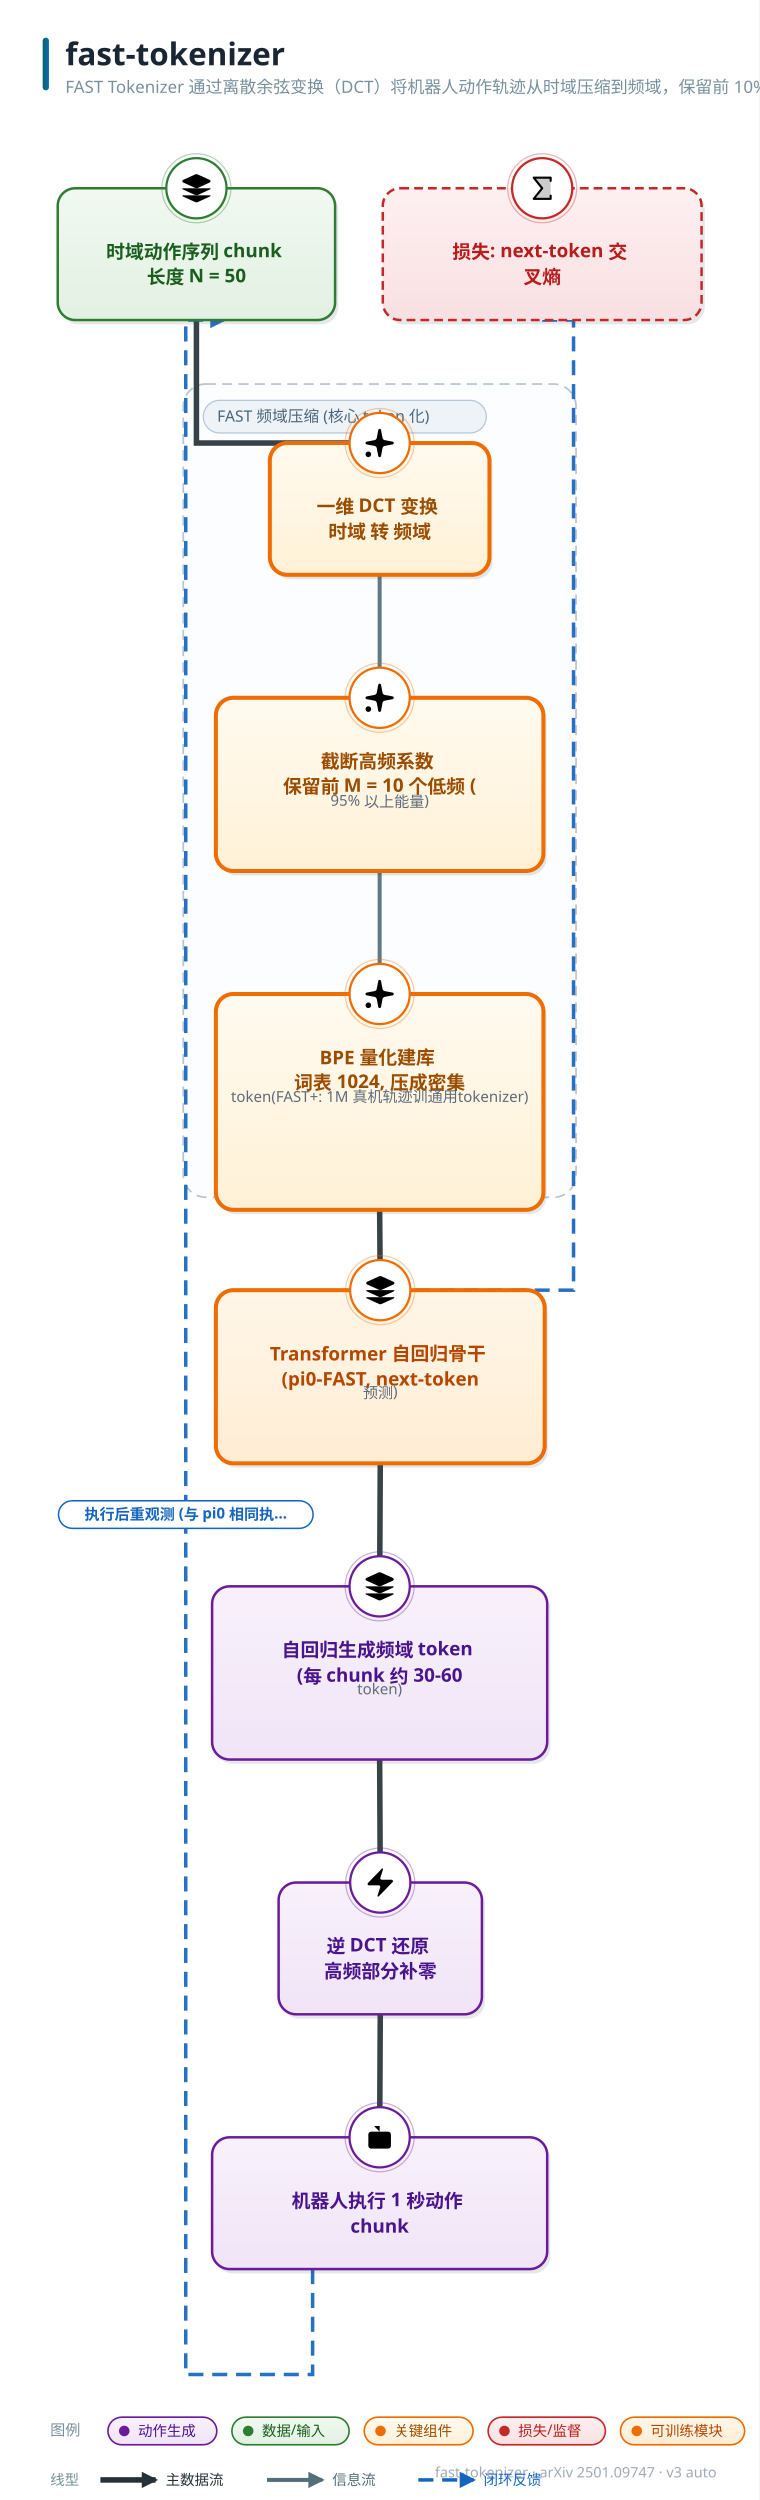
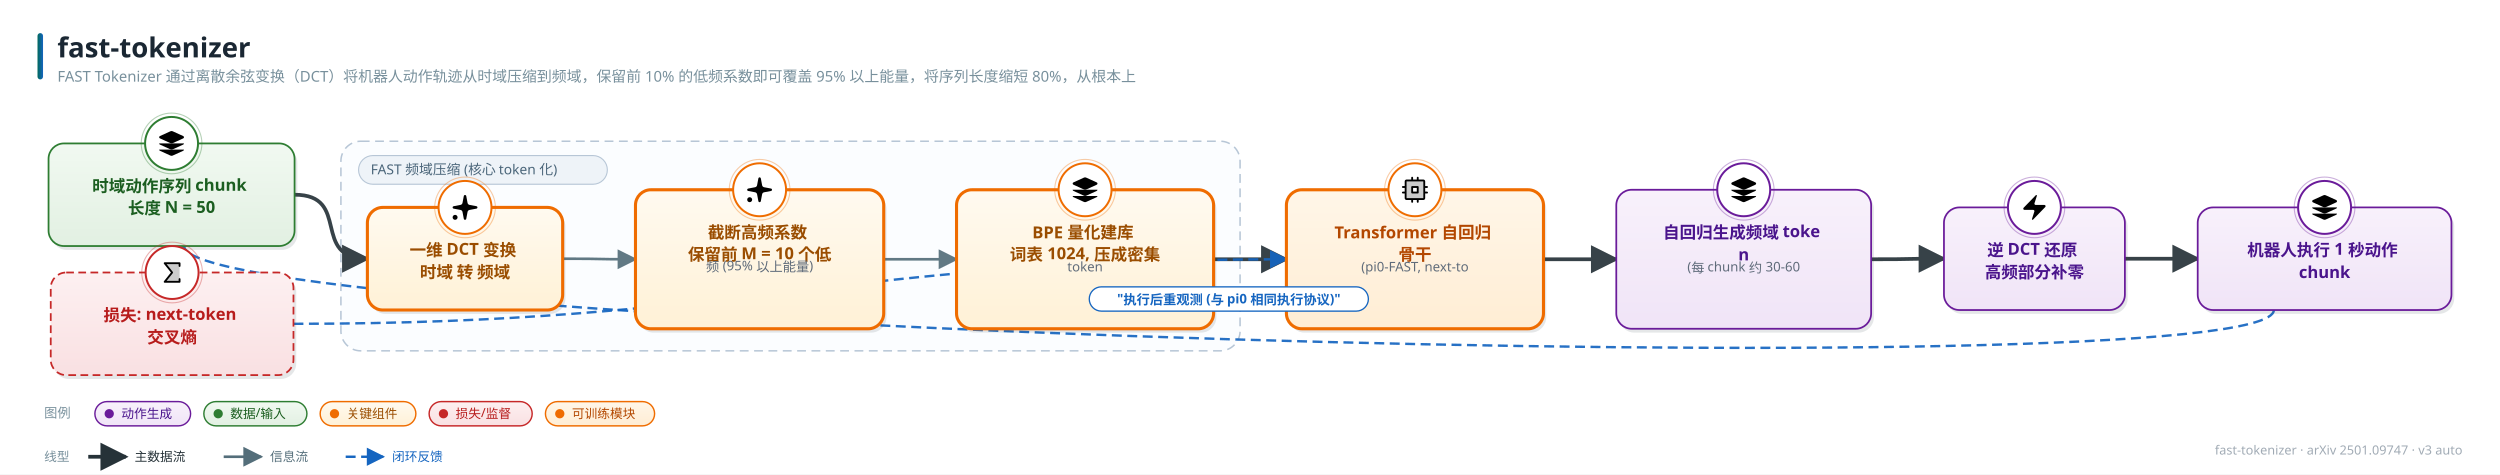
- <svg xmlns="http://www.w3.org/2000/svg" width="605" height="1992" viewBox="0 0 605 1992" font-family="'PingFang SC','Hiragino Sans GB','Microsoft YaHei','Segoe UI',sans-serif">
+ <svg xmlns="http://www.w3.org/2000/svg" width="2266" height="430" viewBox="0 0 2266 430" font-family="'PingFang SC','Hiragino Sans GB','Microsoft YaHei','Segoe UI',sans-serif">
  <style>text{font-family:'PingFang SC','Hiragino Sans GB','Microsoft YaHei','Segoe UI',sans-serif;} .lbl{font-weight:700;}</style>
  <defs>
    <linearGradient id="g-data" x1="0" y1="0" x2="0" y2="1">
      <stop offset="0" stop-color="#f1f9f1" />
      <stop offset="1" stop-color="#e2f0e2" />
    </linearGradient>
    <linearGradient id="g-frozen" x1="0" y1="0" x2="0" y2="1">
      <stop offset="0" stop-color="#f0f7fe" />
      <stop offset="1" stop-color="#dcecfb" />
    </linearGradient>
    <linearGradient id="g-train" x1="0" y1="0" x2="0" y2="1">
      <stop offset="0" stop-color="#fff6e8" />
      <stop offset="1" stop-color="#ffedd4" />
    </linearGradient>
    <linearGradient id="g-loss" x1="0" y1="0" x2="0" y2="1">
      <stop offset="0" stop-color="#fdf0f1" />
      <stop offset="1" stop-color="#f9e0e2" />
    </linearGradient>
    <linearGradient id="g-act" x1="0" y1="0" x2="0" y2="1">
      <stop offset="0" stop-color="#f8f1fb" />
      <stop offset="1" stop-color="#f0e4f7" />
    </linearGradient>
    <linearGradient id="g-loop" x1="0" y1="0" x2="0" y2="1">
      <stop offset="0" stop-color="#f2f5f7" />
      <stop offset="1" stop-color="#e6ebee" />
    </linearGradient>
    <linearGradient id="g-env" x1="0" y1="0" x2="0" y2="1">
      <stop offset="0" stop-color="#eef8f6" />
      <stop offset="1" stop-color="#dcf0ec" />
    </linearGradient>
    <linearGradient id="g-mem" x1="0" y1="0" x2="0" y2="1">
      <stop offset="0" stop-color="#fffef0" />
      <stop offset="1" stop-color="#fdf6d8" />
    </linearGradient>
    <linearGradient id="g-reward" x1="0" y1="0" x2="0" y2="1">
      <stop offset="0" stop-color="#fdf2f7" />
      <stop offset="1" stop-color="#f9e2ed" />
    </linearGradient>
    <linearGradient id="g-key" x1="0" y1="0" x2="0" y2="1">
      <stop offset="0" stop-color="#fffaf0" />
      <stop offset="1" stop-color="#fff1d6" />
    </linearGradient>
    <linearGradient id="g-title" x1="0" y1="0" x2="1" y2="0">
      <stop offset="0" stop-color="#00695c" />
      <stop offset="1" stop-color="#1565c0" />
    </linearGradient>
-     <marker id="arr-main" viewBox="0 0 10 10" refX="8.5" refY="5" markerWidth="13" markerHeight="13" markerUnits="userSpaceOnUse" orient="auto-start-reverse">
+     <marker id="arr-main" viewBox="0 0 10 10" refX="9" refY="5" markerWidth="7.5" markerHeight="7.5" orient="auto-start-reverse">
      <path d="M0 0 L10 5 L0 10 z" fill="#546e7a" />
    </marker>
-     <marker id="arr-thick" viewBox="0 0 10 10" refX="8.5" refY="5" markerWidth="13" markerHeight="13" markerUnits="userSpaceOnUse" orient="auto-start-reverse">
+     <marker id="arr-thick" viewBox="0 0 10 10" refX="9" refY="5" markerWidth="7.5" markerHeight="7.5" orient="auto-start-reverse">
      <path d="M0 0 L10 5 L0 10 z" fill="#263238" />
    </marker>
-     <marker id="arr-thin" viewBox="0 0 10 10" refX="8.5" refY="5" markerWidth="13" markerHeight="13" markerUnits="userSpaceOnUse" orient="auto-start-reverse">
+     <marker id="arr-thin" viewBox="0 0 10 10" refX="9" refY="5" markerWidth="7.5" markerHeight="7.5" orient="auto-start-reverse">
      <path d="M0 0 L10 5 L0 10 z" fill="#9fb0bb" />
    </marker>
-     <marker id="arr-fb" viewBox="0 0 10 10" refX="8.5" refY="5" markerWidth="13" markerHeight="13" markerUnits="userSpaceOnUse" orient="auto-start-reverse">
+     <marker id="arr-fb" viewBox="0 0 10 10" refX="9" refY="5" markerWidth="7.5" markerHeight="7.5" orient="auto-start-reverse">
      <path d="M0 0 L10 5 L0 10 z" fill="#1565c0" />
    </marker>
-     <marker id="arr-loss" viewBox="0 0 10 10" refX="8.5" refY="5" markerWidth="13" markerHeight="13" markerUnits="userSpaceOnUse" orient="auto-start-reverse">
+     <marker id="arr-loss" viewBox="0 0 10 10" refX="9" refY="5" markerWidth="7.5" markerHeight="7.5" orient="auto-start-reverse">
      <path d="M0 0 L10 5 L0 10 z" fill="#c62828" />
    </marker>
  </defs>
-   <rect width="605" height="1992" fill="#ffffff" />
+   <rect width="2266" height="430" fill="#ffffff" />
  <rect x="34" y="30" width="5" height="42" rx="2.5" fill="url(#g-title)" />
  <text x="52" y="52" font-size="25" font-weight="800" fill="#1a2733">fast-tokenizer</text>
  <text x="52" y="74" font-size="13.5" fill="#78909c">FAST Tokenizer 通过离散余弦变换（DCT）将机器人动作轨迹从时域压缩到频域，保留前 10% 的低频系数即可覆盖 95% 以上能量，将序列长度缩短 80%，从根本上</text>
-   <text x="571" y="1974" font-size="11.5" fill="#a0aab4" text-anchor="end">fast-tokenizer · arXiv 2501.09747 · v3 auto</text>
-   <rect x="146" y="306" width="313" height="648" rx="18" fill="#fbfdff" stroke="#b7c6d6" stroke-width="1.4" stroke-dasharray="8 5" />
-   <rect x="162" y="319" width="225.5" height="26" rx="13" fill="#eef3f8" stroke="#b7c6d6" />
-   <text x="173" y="336" font-size="12.5" fill="#4a6579">FAST 频域压缩 (核心 token 化)</text>
-   <path d="M 156.5 255.0 L 156.5 353.0 L 302.5 353.0" fill="none" stroke="#263238" stroke-width="4.4" marker-end="url(#arr-thick)" opacity="0.92" />
-   <path d="M 302.5 458.0 L 302.5 556.0" fill="none" stroke="#546e7a" stroke-width="3.2" marker-end="url(#arr-main)" opacity="0.92" />
-   <path d="M 302.5 694.0 L 302.5 792.0" fill="none" stroke="#546e7a" stroke-width="3.2" marker-end="url(#arr-main)" opacity="0.92" />
-   <path d="M 302.5 964.0 L 303.0 1028.0" fill="none" stroke="#263238" stroke-width="4.4" marker-end="url(#arr-thick)" opacity="0.92" />
-   <path d="M 432.0 255.0 L 457.0 255.0 L 457.0 1028.0 L 303.0 1028.0" fill="none" stroke="#1565c0" stroke-width="2.8" stroke-dasharray="12 7" marker-end="url(#arr-fb)" opacity="0.92" />
-   <path d="M 303.0 1166.0 L 302.5 1264.0" fill="none" stroke="#263238" stroke-width="4.4" marker-end="url(#arr-thick)" opacity="0.92" />
-   <path d="M 302.5 1402.0 L 303.0 1500.0" fill="none" stroke="#263238" stroke-width="4.4" marker-end="url(#arr-thick)" opacity="0.92" />
-   <path d="M 303.0 1605.0 L 302.5 1703.0" fill="none" stroke="#263238" stroke-width="4.4" marker-end="url(#arr-thick)" opacity="0.92" />
-   <path d="M 249.1 1808.0 L 249.1 1892.0 L 148.0 1892.0 L 148.0 255.0 L 178.6 255.0" fill="none" stroke="#1565c0" stroke-width="2.8" stroke-dasharray="12 7" marker-end="url(#arr-fb)" opacity="0.92" />
-   <rect x="48.5" y="153.5" width="221" height="105" rx="14" fill="#37474f" opacity="0.13" />
-   <rect x="46" y="150" width="221" height="105" rx="14" fill="url(#g-data)" stroke="#2e7d32" stroke-width="2.0" />
-   <circle cx="156.5" cy="150" r="24" fill="#ffffff" stroke="#2e7d32" stroke-width="1.8" />
-   <circle cx="156.5" cy="150" r="27.5" fill="none" stroke="#2e7d32" stroke-width="1" opacity="0.35" />
-   <g transform="translate(143.0,136.5) scale(1.125)">
-     <path d="M12.83 2.18a2 2 0 0 0-1.66 0L2.6 6.08a1 1 0 0 0 0 1.83l8.58 3.91a2 2 0 0 0 1.66 0l8.58-3.9a1 1 0 0 0 0-1.83z" />
-     <path d="M2 12a1 1 0 0 0 .58.91l8.6 3.91a2 2 0 0 0 1.65 0l8.58-3.9A1 1 0 0 0 22 12" />
-     <path d="M2 17a1 1 0 0 0 .58.91l8.6 3.91a2 2 0 0 0 1.65 0l8.58-3.9A1 1 0 0 0 22 17" />
-   </g>
-   <text x="156.5" y="206" font-size="15" class="lbl" fill="#1b5e20" text-anchor="middle">
-     <tspan x="156.5" dy="0">时域动作序列 chunk</tspan>
-     <tspan x="156.5" dy="20">长度 N = 50</tspan>
-   </text>
-   <rect x="217.5" y="356.5" width="175" height="105" rx="14" fill="#37474f" opacity="0.13" />
-   <rect x="215" y="353" width="175" height="105" rx="14" fill="url(#g-key)" stroke="#ef6c00" stroke-width="3.2" />
-   <circle cx="302.5" cy="353" r="24" fill="#ffffff" stroke="#ef6c00" stroke-width="1.8" />
-   <circle cx="302.5" cy="353" r="27.5" fill="none" stroke="#ef6c00" stroke-width="1" opacity="0.35" />
-   <g transform="translate(289.0,339.5) scale(1.125)">
+   <text x="2232" y="412" font-size="11.5" fill="#a0aab4" text-anchor="end">fast-tokenizer · arXiv 2501.09747 · v3 auto</text>
+   <rect x="309" y="128" width="815" height="190" rx="18" fill="#fbfdff" stroke="#b7c6d6" stroke-width="1.4" stroke-dasharray="8 5" />
+   <rect x="325" y="141" width="225.5" height="26" rx="13" fill="#eef3f8" stroke="#b7c6d6" />
+   <text x="336" y="158" font-size="12.5" fill="#4a6579">FAST 频域压缩 (核心 token 化)</text>
+   <path d="M 267.0 176.5 C 319.1 176.5, 280.9 234.5, 333.0 234.5" fill="none" stroke="#263238" stroke-width="3.4" marker-end="url(#arr-thick)" opacity="0.92" />
+   <path d="M 510.0 234.5 C 556.0 234.5, 530.0 235.0, 576.0 235.0" fill="none" stroke="#546e7a" stroke-width="2.4" marker-end="url(#arr-main)" opacity="0.92" />
+   <path d="M 801.0 235.0 C 847.0 235.0, 821.0 235.0, 867.0 235.0" fill="none" stroke="#546e7a" stroke-width="2.4" marker-end="url(#arr-main)" opacity="0.92" />
+   <path d="M 1100.0 235.0 C 1146.0 235.0, 1120.0 235.0, 1166.0 235.0" fill="none" stroke="#263238" stroke-width="3.4" marker-end="url(#arr-thick)" opacity="0.92" />
+   <path d="M 266.0 293.5 C 668.6 293.5, 763.4 235.0, 1166.0 235.0" fill="none" stroke="#1565c0" stroke-width="2.2" stroke-dasharray="9 5" marker-end="url(#arr-fb)" opacity="0.92" />
+   <path d="M 1399.0 235.0 C 1445.0 235.0, 1419.0 235.0, 1465.0 235.0" fill="none" stroke="#263238" stroke-width="3.4" marker-end="url(#arr-thick)" opacity="0.92" />
+   <path d="M 1696.0 235.0 C 1742.0 235.0, 1716.0 234.5, 1762.0 234.5" fill="none" stroke="#263238" stroke-width="3.4" marker-end="url(#arr-thick)" opacity="0.92" />
+   <path d="M 1926.0 234.5 C 1972.0 234.5, 1946.0 234.5, 1992.0 234.5" fill="none" stroke="#263238" stroke-width="3.4" marker-end="url(#arr-thick)" opacity="0.92" />
+   <path d="M 2061.0 281.0 C 2061.0 355.0, 166.7 297.0, 166.7 223.0" fill="none" stroke="#1565c0" stroke-width="2.2" stroke-dasharray="9 5" marker-end="url(#arr-fb)" opacity="0.92" />
+   <rect x="46.5" y="133.5" width="223" height="93" rx="14" fill="#37474f" opacity="0.13" />
+   <rect x="44" y="130" width="223" height="93" rx="14" fill="url(#g-data)" stroke="#2e7d32" stroke-width="1.6" />
+   <circle cx="155.5" cy="130" r="24" fill="#ffffff" stroke="#2e7d32" stroke-width="1.8" />
+   <circle cx="155.5" cy="130" r="27.5" fill="none" stroke="#2e7d32" stroke-width="1" opacity="0.35" />
+   <g transform="translate(142.0,116.5) scale(1.125)">
+     <path d="M12.83 2.18a2 2 0 0 0-1.66 0L2.6 6.08a1 1 0 0 0 0 1.83l8.58 3.91a2 2 0 0 0 1.66 0l8.58-3.9a1 1 0 0 0 0-1.83z" />
+     <path d="M2 12a1 1 0 0 0 .58.91l8.6 3.91a2 2 0 0 0 1.65 0l8.58-3.9A1 1 0 0 0 22 12" />
+     <path d="M2 17a1 1 0 0 0 .58.91l8.6 3.91a2 2 0 0 0 1.65 0l8.58-3.9A1 1 0 0 0 22 17" />
+   </g>
+   <text x="155.5" y="174" font-size="15" class="lbl" fill="#1b5e20" text-anchor="middle">
+     <tspan x="155.5" dy="0">时域动作序列 chunk</tspan>
+     <tspan x="155.5" dy="20">长度 N = 50</tspan>
+   </text>
+   <rect x="335.5" y="191.5" width="177" height="93" rx="14" fill="#37474f" opacity="0.13" />
+   <rect x="333" y="188" width="177" height="93" rx="14" fill="url(#g-key)" stroke="#ef6c00" stroke-width="2.8" />
+   <circle cx="421.5" cy="188" r="24" fill="#ffffff" stroke="#ef6c00" stroke-width="1.8" />
+   <circle cx="421.5" cy="188" r="27.5" fill="none" stroke="#ef6c00" stroke-width="1" opacity="0.35" />
+   <g transform="translate(408.0,174.5) scale(1.125)">
    <path d="M11.017 2.814a1 1 0 0 1 1.966 0l1.051 5.558a2 2 0 0 0 1.594 1.594l5.558 1.051a1 1 0 0 1 0 1.966l-5.558 1.051a2 2 0 0 0-1.594 1.594l-1.051 5.558a1 1 0 0 1-1.966 0l-1.051-5.558a2 2 0 0 0-1.594-1.594l-5.558-1.051a1 1 0 0 1 0-1.966l5.558-1.051a2 2 0 0 0 1.594-1.594z" />
    <path d="M20 2v4" />
    <path d="M22 4h-4" />
    <circle cx="4" cy="20" r="2" />
  </g>
-   <text x="302.5" y="409" font-size="15" class="lbl" fill="#9a4d00" text-anchor="middle">
-     <tspan x="302.5" dy="0">一维 DCT 变换</tspan>
-     <tspan x="302.5" dy="20">时域 转 频域</tspan>
-   </text>
-   <rect x="174.5" y="559.5" width="261" height="138" rx="14" fill="#37474f" opacity="0.13" />
-   <rect x="172" y="556" width="261" height="138" rx="14" fill="url(#g-key)" stroke="#ef6c00" stroke-width="3.2" />
-   <circle cx="302.5" cy="556" r="24" fill="#ffffff" stroke="#ef6c00" stroke-width="1.8" />
-   <circle cx="302.5" cy="556" r="27.5" fill="none" stroke="#ef6c00" stroke-width="1" opacity="0.35" />
-   <g transform="translate(289.0,542.5) scale(1.125)">
+   <text x="421.5" y="232" font-size="15" class="lbl" fill="#9a4d00" text-anchor="middle">
+     <tspan x="421.5" dy="0">一维 DCT 变换</tspan>
+     <tspan x="421.5" dy="20">时域 转 频域</tspan>
+   </text>
+   <rect x="578.5" y="175.5" width="225" height="126" rx="14" fill="#37474f" opacity="0.13" />
+   <rect x="576" y="172" width="225" height="126" rx="14" fill="url(#g-key)" stroke="#ef6c00" stroke-width="2.8" />
+   <circle cx="688.5" cy="172" r="24" fill="#ffffff" stroke="#ef6c00" stroke-width="1.8" />
+   <circle cx="688.5" cy="172" r="27.5" fill="none" stroke="#ef6c00" stroke-width="1" opacity="0.35" />
+   <g transform="translate(675.0,158.5) scale(1.125)">
    <path d="M11.017 2.814a1 1 0 0 1 1.966 0l1.051 5.558a2 2 0 0 0 1.594 1.594l5.558 1.051a1 1 0 0 1 0 1.966l-5.558 1.051a2 2 0 0 0-1.594 1.594l-1.051 5.558a1 1 0 0 1-1.966 0l-1.051-5.558a2 2 0 0 0-1.594-1.594l-5.558-1.051a1 1 0 0 1 0-1.966l5.558-1.051a2 2 0 0 0 1.594-1.594z" />
    <path d="M20 2v4" />
    <path d="M22 4h-4" />
    <circle cx="4" cy="20" r="2" />
  </g>
-   <text x="302.5" y="612" font-size="15" class="lbl" fill="#9a4d00" text-anchor="middle">
-     <tspan x="302.5" dy="0">截断高频系数</tspan>
-     <tspan x="302.5" dy="20">保留前 M = 10 个低频 (</tspan>
-   </text>
-   <text x="302.5" y="642" font-size="12" fill="#5f6b7a" text-anchor="middle">95% 以上能量)</text>
-   <rect x="174.5" y="795.5" width="261" height="172" rx="14" fill="#37474f" opacity="0.13" />
-   <rect x="172" y="792" width="261" height="172" rx="14" fill="url(#g-key)" stroke="#ef6c00" stroke-width="3.2" />
-   <circle cx="302.5" cy="792" r="24" fill="#ffffff" stroke="#ef6c00" stroke-width="1.8" />
-   <circle cx="302.5" cy="792" r="27.5" fill="none" stroke="#ef6c00" stroke-width="1" opacity="0.35" />
-   <g transform="translate(289.0,778.5) scale(1.125)">
-     <path d="M11.017 2.814a1 1 0 0 1 1.966 0l1.051 5.558a2 2 0 0 0 1.594 1.594l5.558 1.051a1 1 0 0 1 0 1.966l-5.558 1.051a2 2 0 0 0-1.594 1.594l-1.051 5.558a1 1 0 0 1-1.966 0l-1.051-5.558a2 2 0 0 0-1.594-1.594l-5.558-1.051a1 1 0 0 1 0-1.966l5.558-1.051a2 2 0 0 0 1.594-1.594z" />
-     <path d="M20 2v4" />
-     <path d="M22 4h-4" />
-     <circle cx="4" cy="20" r="2" />
-   </g>
-   <text x="302.5" y="848" font-size="15" class="lbl" fill="#9a4d00" text-anchor="middle">
-     <tspan x="302.5" dy="0">BPE 量化建库</tspan>
-     <tspan x="302.5" dy="20">词表 1024, 压成密集</tspan>
-   </text>
-   <text x="302.5" y="878" font-size="12" fill="#5f6b7a" text-anchor="middle">token
- (FAST+: 1M 真机轨迹训通用
- tokenizer)</text>
-   <rect x="174.5" y="1031.5" width="262" height="138" rx="14" fill="#37474f" opacity="0.13" />
-   <rect x="172" y="1028" width="262" height="138" rx="14" fill="url(#g-train)" stroke="#ef6c00" stroke-width="3.2" />
-   <circle cx="303.0" cy="1028" r="24" fill="#ffffff" stroke="#ef6c00" stroke-width="1.8" />
-   <circle cx="303.0" cy="1028" r="27.5" fill="none" stroke="#ef6c00" stroke-width="1" opacity="0.35" />
-   <g transform="translate(289.5,1014.5) scale(1.125)">
-     <path d="M12.83 2.18a2 2 0 0 0-1.66 0L2.6 6.08a1 1 0 0 0 0 1.83l8.58 3.91a2 2 0 0 0 1.66 0l8.58-3.9a1 1 0 0 0 0-1.83z" />
-     <path d="M2 12a1 1 0 0 0 .58.91l8.6 3.91a2 2 0 0 0 1.65 0l8.58-3.9A1 1 0 0 0 22 12" />
-     <path d="M2 17a1 1 0 0 0 .58.91l8.6 3.91a2 2 0 0 0 1.65 0l8.58-3.9A1 1 0 0 0 22 17" />
-   </g>
-   <text x="303.0" y="1084" font-size="15" class="lbl" fill="#b34700" text-anchor="middle">
-     <tspan x="303.0" dy="0">Transformer 自回归骨干</tspan>
-     <tspan x="303.0" dy="20">(pi0-FAST, next-token</tspan>
-   </text>
-   <text x="303.0" y="1114" font-size="12" fill="#5f6b7a" text-anchor="middle">预测)</text>
-   <rect x="307.5" y="153.5" width="254" height="105" rx="14" fill="#37474f" opacity="0.13" />
-   <rect x="305" y="150" width="254" height="105" rx="14" fill="url(#g-loss)" stroke="#c62828" stroke-width="2.0" stroke-dasharray="7 4" />
-   <circle cx="432.0" cy="150" r="24" fill="#ffffff" stroke="#c62828" stroke-width="1.8" />
-   <circle cx="432.0" cy="150" r="27.5" fill="none" stroke="#c62828" stroke-width="1" opacity="0.35" />
-   <g transform="translate(418.5,136.5) scale(0.1055)">
+   <text x="688.5" y="216" font-size="15" class="lbl" fill="#9a4d00" text-anchor="middle">
+     <tspan x="688.5" dy="0">截断高频系数</tspan>
+     <tspan x="688.5" dy="20">保留前 M = 10 个低</tspan>
+   </text>
+   <text x="688.5" y="246" font-size="12" fill="#5f6b7a" text-anchor="middle">频 (95% 以上能量)</text>
+   <rect x="869.5" y="175.5" width="233" height="126" rx="14" fill="#37474f" opacity="0.13" />
+   <rect x="867" y="172" width="233" height="126" rx="14" fill="url(#g-key)" stroke="#ef6c00" stroke-width="2.8" />
+   <circle cx="983.5" cy="172" r="24" fill="#ffffff" stroke="#ef6c00" stroke-width="1.8" />
+   <circle cx="983.5" cy="172" r="27.5" fill="none" stroke="#ef6c00" stroke-width="1" opacity="0.35" />
+   <g transform="translate(970.0,158.5) scale(1.125)">
+     <path d="M12.83 2.18a2 2 0 0 0-1.66 0L2.6 6.08a1 1 0 0 0 0 1.83l8.58 3.91a2 2 0 0 0 1.66 0l8.58-3.9a1 1 0 0 0 0-1.83z" />
+     <path d="M2 12a1 1 0 0 0 .58.91l8.6 3.91a2 2 0 0 0 1.65 0l8.58-3.9A1 1 0 0 0 22 12" />
+     <path d="M2 17a1 1 0 0 0 .58.91l8.6 3.91a2 2 0 0 0 1.65 0l8.58-3.9A1 1 0 0 0 22 17" />
+   </g>
+   <text x="983.5" y="216" font-size="15" class="lbl" fill="#9a4d00" text-anchor="middle">
+     <tspan x="983.5" dy="0">BPE 量化建库</tspan>
+     <tspan x="983.5" dy="20">词表 1024, 压成密集</tspan>
+   </text>
+   <text x="983.5" y="246" font-size="12" fill="#5f6b7a" text-anchor="middle"> token</text>
+   <rect x="1168.5" y="175.5" width="233" height="126" rx="14" fill="#37474f" opacity="0.13" />
+   <rect x="1166" y="172" width="233" height="126" rx="14" fill="url(#g-train)" stroke="#ef6c00" stroke-width="2.8" />
+   <circle cx="1282.5" cy="172" r="24" fill="#ffffff" stroke="#ef6c00" stroke-width="1.8" />
+   <circle cx="1282.5" cy="172" r="27.5" fill="none" stroke="#ef6c00" stroke-width="1" opacity="0.35" />
+   <g transform="translate(1269.0,158.5) scale(0.1055)">
+     <path d="M200,48H56a8,8,0,0,0-8,8V200a8,8,0,0,0,8,8H200a8,8,0,0,0,8-8V56A8,8,0,0,0,200,48ZM152,152H104V104h48Z" opacity="0.2" />
+     <path d="M152,96H104a8,8,0,0,0-8,8v48a8,8,0,0,0,8,8h48a8,8,0,0,0,8-8V104A8,8,0,0,0,152,96Zm-8,48H112V112h32Zm88,0H216V112h16a8,8,0,0,0,0-16H216V56a16,16,0,0,0-16-16H160V24a8,8,0,0,0-16,0V40H112V24a8,8,0,0,0-16,0V40H56A16,16,0,0,0,40,56V96H24a8,8,0,0,0,0,16H40v32H24a8,8,0,0,0,0,16H40v40a16,16,0,0,0,16,16H96v16a8,8,0,0,0,16,0V216h32v16a8,8,0,0,0,16,0V216h40a16,16,0,0,0,16-16V160h16a8,8,0,0,0,0-16Zm-32,56H56V56H200v95.87s0,.09,0,.13,0,.09,0,.13V200Z" />
+   </g>
+   <text x="1282.5" y="216" font-size="15" class="lbl" fill="#b34700" text-anchor="middle">
+     <tspan x="1282.5" dy="0">Transformer 自回归</tspan>
+     <tspan x="1282.5" dy="20">骨干</tspan>
+   </text>
+   <text x="1282.5" y="246" font-size="12" fill="#5f6b7a" text-anchor="middle">(pi0-FAST, next-to</text>
+   <rect x="48.5" y="250.5" width="220" height="93" rx="14" fill="#37474f" opacity="0.13" />
+   <rect x="46" y="247" width="220" height="93" rx="14" fill="url(#g-loss)" stroke="#c62828" stroke-width="1.6" stroke-dasharray="7 4" />
+   <circle cx="156.0" cy="247" r="24" fill="#ffffff" stroke="#c62828" stroke-width="1.8" />
+   <circle cx="156.0" cy="247" r="27.5" fill="none" stroke="#c62828" stroke-width="1" opacity="0.35" />
+   <g transform="translate(142.5,233.5) scale(0.1055)">
    <path d="M192,48V208H64l64-80L64,48Z" opacity="0.2" />
    <path d="M184,72V56H80.65l53.6,67a8,8,0,0,1,0,10l-53.6,67H184V184a8,8,0,0,1,16,0v24a8,8,0,0,1-8,8H64a8,8,0,0,1-6.25-13l60-75-60-75A8,8,0,0,1,64,40H192a8,8,0,0,1,8,8V72a8,8,0,0,1-16,0Z" />
  </g>
-   <text x="432.0" y="206" font-size="15" class="lbl" fill="#b71c1c" text-anchor="middle">
-     <tspan x="432.0" dy="0">损失: next-token 交</tspan>
-     <tspan x="432.0" dy="20">叉熵</tspan>
-   </text>
-   <rect x="171.5" y="1267.5" width="267" height="138" rx="14" fill="#37474f" opacity="0.13" />
-   <rect x="169" y="1264" width="267" height="138" rx="14" fill="url(#g-act)" stroke="#6a1b9a" stroke-width="2.0" />
-   <circle cx="302.5" cy="1264" r="24" fill="#ffffff" stroke="#6a1b9a" stroke-width="1.8" />
-   <circle cx="302.5" cy="1264" r="27.5" fill="none" stroke="#6a1b9a" stroke-width="1" opacity="0.35" />
-   <g transform="translate(289.0,1250.5) scale(1.125)">
-     <path d="M12.83 2.18a2 2 0 0 0-1.66 0L2.6 6.08a1 1 0 0 0 0 1.83l8.58 3.91a2 2 0 0 0 1.66 0l8.58-3.9a1 1 0 0 0 0-1.83z" />
-     <path d="M2 12a1 1 0 0 0 .58.91l8.6 3.91a2 2 0 0 0 1.65 0l8.58-3.9A1 1 0 0 0 22 12" />
-     <path d="M2 17a1 1 0 0 0 .58.91l8.6 3.91a2 2 0 0 0 1.65 0l8.58-3.9A1 1 0 0 0 22 17" />
-   </g>
-   <text x="302.5" y="1320" font-size="15" class="lbl" fill="#4a148c" text-anchor="middle">
-     <tspan x="302.5" dy="0">自回归生成频域 token</tspan>
-     <tspan x="302.5" dy="20">(每 chunk 约 30-60</tspan>
-   </text>
-   <text x="302.5" y="1350" font-size="12" fill="#5f6b7a" text-anchor="middle">token)</text>
-   <rect x="224.5" y="1503.5" width="162" height="105" rx="14" fill="#37474f" opacity="0.13" />
-   <rect x="222" y="1500" width="162" height="105" rx="14" fill="url(#g-act)" stroke="#6a1b9a" stroke-width="2.0" />
-   <circle cx="303.0" cy="1500" r="24" fill="#ffffff" stroke="#6a1b9a" stroke-width="1.8" />
-   <circle cx="303.0" cy="1500" r="27.5" fill="none" stroke="#6a1b9a" stroke-width="1" opacity="0.35" />
-   <g transform="translate(289.5,1486.5) scale(1.125)">
+   <text x="156.0" y="291" font-size="15" class="lbl" fill="#b71c1c" text-anchor="middle">
+     <tspan x="156.0" dy="0">损失: next-token </tspan>
+     <tspan x="156.0" dy="20">交叉熵</tspan>
+   </text>
+   <rect x="1467.5" y="175.5" width="231" height="126" rx="14" fill="#37474f" opacity="0.13" />
+   <rect x="1465" y="172" width="231" height="126" rx="14" fill="url(#g-act)" stroke="#6a1b9a" stroke-width="1.6" />
+   <circle cx="1580.5" cy="172" r="24" fill="#ffffff" stroke="#6a1b9a" stroke-width="1.8" />
+   <circle cx="1580.5" cy="172" r="27.5" fill="none" stroke="#6a1b9a" stroke-width="1" opacity="0.35" />
+   <g transform="translate(1567.0,158.5) scale(1.125)">
+     <path d="M12.83 2.18a2 2 0 0 0-1.66 0L2.6 6.08a1 1 0 0 0 0 1.83l8.58 3.91a2 2 0 0 0 1.66 0l8.58-3.9a1 1 0 0 0 0-1.83z" />
+     <path d="M2 12a1 1 0 0 0 .58.91l8.6 3.91a2 2 0 0 0 1.65 0l8.58-3.9A1 1 0 0 0 22 12" />
+     <path d="M2 17a1 1 0 0 0 .58.91l8.6 3.91a2 2 0 0 0 1.65 0l8.58-3.9A1 1 0 0 0 22 17" />
+   </g>
+   <text x="1580.5" y="216" font-size="15" class="lbl" fill="#4a148c" text-anchor="middle">
+     <tspan x="1580.5" dy="0">自回归生成频域 toke</tspan>
+     <tspan x="1580.5" dy="20">n</tspan>
+   </text>
+   <text x="1580.5" y="246" font-size="12" fill="#5f6b7a" text-anchor="middle">(每 chunk 约 30-60</text>
+   <rect x="1764.5" y="191.5" width="164" height="93" rx="14" fill="#37474f" opacity="0.13" />
+   <rect x="1762" y="188" width="164" height="93" rx="14" fill="url(#g-act)" stroke="#6a1b9a" stroke-width="1.6" />
+   <circle cx="1844.0" cy="188" r="24" fill="#ffffff" stroke="#6a1b9a" stroke-width="1.8" />
+   <circle cx="1844.0" cy="188" r="27.5" fill="none" stroke="#6a1b9a" stroke-width="1" opacity="0.35" />
+   <g transform="translate(1830.5,174.5) scale(1.125)">
    <path d="M4 14a1 1 0 0 1-.78-1.63l9.9-10.2a.5.5 0 0 1 .86.46l-1.92 6.02A1 1 0 0 0 13 10h7a1 1 0 0 1 .78 1.63l-9.9 10.2a.5.5 0 0 1-.86-.46l1.92-6.02A1 1 0 0 0 11 14z" />
  </g>
-   <text x="303.0" y="1556" font-size="15" class="lbl" fill="#4a148c" text-anchor="middle">
-     <tspan x="303.0" dy="0">逆 DCT 还原</tspan>
-     <tspan x="303.0" dy="20">高频部分补零</tspan>
-   </text>
-   <rect x="171.5" y="1706.5" width="267" height="105" rx="14" fill="#37474f" opacity="0.13" />
-   <rect x="169" y="1703" width="267" height="105" rx="14" fill="url(#g-act)" stroke="#6a1b9a" stroke-width="2.0" />
-   <circle cx="302.5" cy="1703" r="24" fill="#ffffff" stroke="#6a1b9a" stroke-width="1.8" />
-   <circle cx="302.5" cy="1703" r="27.5" fill="none" stroke="#6a1b9a" stroke-width="1" opacity="0.35" />
-   <g transform="translate(289.0,1689.5) scale(1.125)">
-     <path d="M12 8V4H8" />
-     <rect width="16" height="12" x="4" y="8" rx="2" />
-     <path d="M2 14h2" />
-     <path d="M20 14h2" />
-     <path d="M15 13v2" />
-     <path d="M9 13v2" />
-   </g>
-   <text x="302.5" y="1759" font-size="15" class="lbl" fill="#4a148c" text-anchor="middle">
-     <tspan x="302.5" dy="0">机器人执行 1 秒动作</tspan>
-     <tspan x="302.5" dy="20">chunk</tspan>
-   </text>
-   <g transform="translate(148.0,1206.8)">
-     <rect x="-101.4" y="-11" width="202.9" height="22" rx="11" fill="#ffffff" stroke="#1565c0" stroke-width="1.2" />
-     <text y="4" font-size="12" fill="#1565c0" font-weight="600" text-anchor="middle">执行后重观测 (与 pi0 相同执…</text>
-   </g>
-   <text x="40" y="1940.5" font-size="12" fill="#78909c">图例</text>
-   <g>
-     <rect x="86" y="1926" width="86.76" height="22" rx="11" fill="url(#g-act)" stroke="#6a1b9a" stroke-width="1.3" />
-     <circle cx="99" cy="1937" r="4.2" fill="#6a1b9a" />
-     <text x="110" y="1941" font-size="11.5" fill="#4a148c">动作生成</text>
-   </g>
-   <g>
-     <rect x="184.76" y="1926" width="93.43" height="22" rx="11" fill="url(#g-data)" stroke="#2e7d32" stroke-width="1.3" />
-     <circle cx="197.76" cy="1937" r="4.2" fill="#2e7d32" />
-     <text x="208.76" y="1941" font-size="11.5" fill="#1b5e20">数据/输入</text>
-   </g>
-   <g>
-     <rect x="290.19" y="1926" width="86.76" height="22" rx="11" fill="url(#g-key)" stroke="#ef6c00" stroke-width="1.3" />
-     <circle cx="303.19" cy="1937" r="4.2" fill="#ef6c00" />
-     <text x="314.19" y="1941" font-size="11.5" fill="#9a4d00">关键组件</text>
-   </g>
-   <g>
-     <rect x="388.95" y="1926" width="93.43" height="22" rx="11" fill="url(#g-loss)" stroke="#c62828" stroke-width="1.3" />
-     <circle cx="401.95" cy="1937" r="4.2" fill="#c62828" />
-     <text x="412.95" y="1941" font-size="11.5" fill="#b71c1c">损失/监督</text>
-   </g>
-   <g>
-     <rect x="494.38" y="1926" width="98.95" height="22" rx="11" fill="url(#g-train)" stroke="#ef6c00" stroke-width="1.3" />
-     <circle cx="507.38" cy="1937" r="4.2" fill="#ef6c00" />
-     <text x="518.38" y="1941" font-size="11.5" fill="#b34700">可训练模块</text>
-   </g>
-   <text x="40" y="1980" font-size="11.5" fill="#78909c">线型</text>
-   <g>
-     <path d="M 80 1976 h 44" stroke="#263238" stroke-width="4.4" marker-end="url(#arr-thick)" />
-     <text x="132" y="1980" font-size="11.5" fill="#263238">主数据流</text>
-   </g>
-   <g>
-     <path d="M 212.76 1976 h 44" stroke="#546e7a" stroke-width="3.2" marker-end="url(#arr-main)" />
-     <text x="264.76" y="1980" font-size="11.5" fill="#546e7a">信息流</text>
-   </g>
-   <g>
-     <path d="M 333.33 1976 h 44" stroke="#1565c0" stroke-width="2.8" stroke-dasharray="12 7" marker-end="url(#arr-fb)" />
-     <text x="385.33" y="1980" font-size="11.5" fill="#1565c0">闭环反馈</text>
+   <text x="1844.0" y="232" font-size="15" class="lbl" fill="#4a148c" text-anchor="middle">
+     <tspan x="1844.0" dy="0">逆 DCT 还原</tspan>
+     <tspan x="1844.0" dy="20">高频部分补零</tspan>
+   </text>
+   <rect x="1994.5" y="191.5" width="230" height="93" rx="14" fill="#37474f" opacity="0.13" />
+   <rect x="1992" y="188" width="230" height="93" rx="14" fill="url(#g-act)" stroke="#6a1b9a" stroke-width="1.6" />
+   <circle cx="2107.0" cy="188" r="24" fill="#ffffff" stroke="#6a1b9a" stroke-width="1.8" />
+   <circle cx="2107.0" cy="188" r="27.5" fill="none" stroke="#6a1b9a" stroke-width="1" opacity="0.35" />
+   <g transform="translate(2093.5,174.5) scale(1.125)">
+     <path d="M12.83 2.18a2 2 0 0 0-1.66 0L2.6 6.08a1 1 0 0 0 0 1.83l8.58 3.91a2 2 0 0 0 1.66 0l8.58-3.9a1 1 0 0 0 0-1.83z" />
+     <path d="M2 12a1 1 0 0 0 .58.91l8.6 3.91a2 2 0 0 0 1.65 0l8.58-3.9A1 1 0 0 0 22 12" />
+     <path d="M2 17a1 1 0 0 0 .58.91l8.6 3.91a2 2 0 0 0 1.65 0l8.58-3.9A1 1 0 0 0 22 17" />
+   </g>
+   <text x="2107.0" y="232" font-size="15" class="lbl" fill="#4a148c" text-anchor="middle">
+     <tspan x="2107.0" dy="0">机器人执行 1 秒动作</tspan>
+     <tspan x="2107.0" dy="20"> chunk</tspan>
+   </text>
+   <g transform="translate(1113.8,271.0)">
+     <rect x="-126.5" y="-11" width="253.0" height="22" rx="11" fill="#ffffff" stroke="#1565c0" stroke-width="1.2" />
+     <text y="4" font-size="12" fill="#1565c0" font-weight="600" text-anchor="middle">"执行后重观测 (与 pi0 相同执行协议)"</text>
+   </g>
+   <text x="40" y="378.5" font-size="12" fill="#78909c">图例</text>
+   <g>
+     <rect x="86" y="364" width="86.76" height="22" rx="11" fill="url(#g-act)" stroke="#6a1b9a" stroke-width="1.3" />
+     <circle cx="99" cy="375" r="4.2" fill="#6a1b9a" />
+     <text x="110" y="379" font-size="11.5" fill="#4a148c">动作生成</text>
+   </g>
+   <g>
+     <rect x="184.76" y="364" width="93.43" height="22" rx="11" fill="url(#g-data)" stroke="#2e7d32" stroke-width="1.3" />
+     <circle cx="197.76" cy="375" r="4.2" fill="#2e7d32" />
+     <text x="208.76" y="379" font-size="11.5" fill="#1b5e20">数据/输入</text>
+   </g>
+   <g>
+     <rect x="290.19" y="364" width="86.76" height="22" rx="11" fill="url(#g-key)" stroke="#ef6c00" stroke-width="1.3" />
+     <circle cx="303.19" cy="375" r="4.2" fill="#ef6c00" />
+     <text x="314.19" y="379" font-size="11.5" fill="#9a4d00">关键组件</text>
+   </g>
+   <g>
+     <rect x="388.95" y="364" width="93.43" height="22" rx="11" fill="url(#g-loss)" stroke="#c62828" stroke-width="1.3" />
+     <circle cx="401.95" cy="375" r="4.2" fill="#c62828" />
+     <text x="412.95" y="379" font-size="11.5" fill="#b71c1c">损失/监督</text>
+   </g>
+   <g>
+     <rect x="494.38" y="364" width="98.95" height="22" rx="11" fill="url(#g-train)" stroke="#ef6c00" stroke-width="1.3" />
+     <circle cx="507.38" cy="375" r="4.2" fill="#ef6c00" />
+     <text x="518.38" y="379" font-size="11.5" fill="#b34700">可训练模块</text>
+   </g>
+   <text x="40" y="418" font-size="11.5" fill="#78909c">线型</text>
+   <g>
+     <path d="M 80 414 h 34" stroke="#263238" stroke-width="3.4" marker-end="url(#arr-thick)" />
+     <text x="122" y="418" font-size="11.5" fill="#263238">主数据流</text>
+   </g>
+   <g>
+     <path d="M 202.76 414 h 34" stroke="#546e7a" stroke-width="2.4" marker-end="url(#arr-main)" />
+     <text x="244.76" y="418" font-size="11.5" fill="#546e7a">信息流</text>
+   </g>
+   <g>
+     <path d="M 313.33 414 h 34" stroke="#1565c0" stroke-width="2.2" stroke-dasharray="9 5" marker-end="url(#arr-fb)" />
+     <text x="355.33" y="418" font-size="11.5" fill="#1565c0">闭环反馈</text>
  </g>
</svg>
